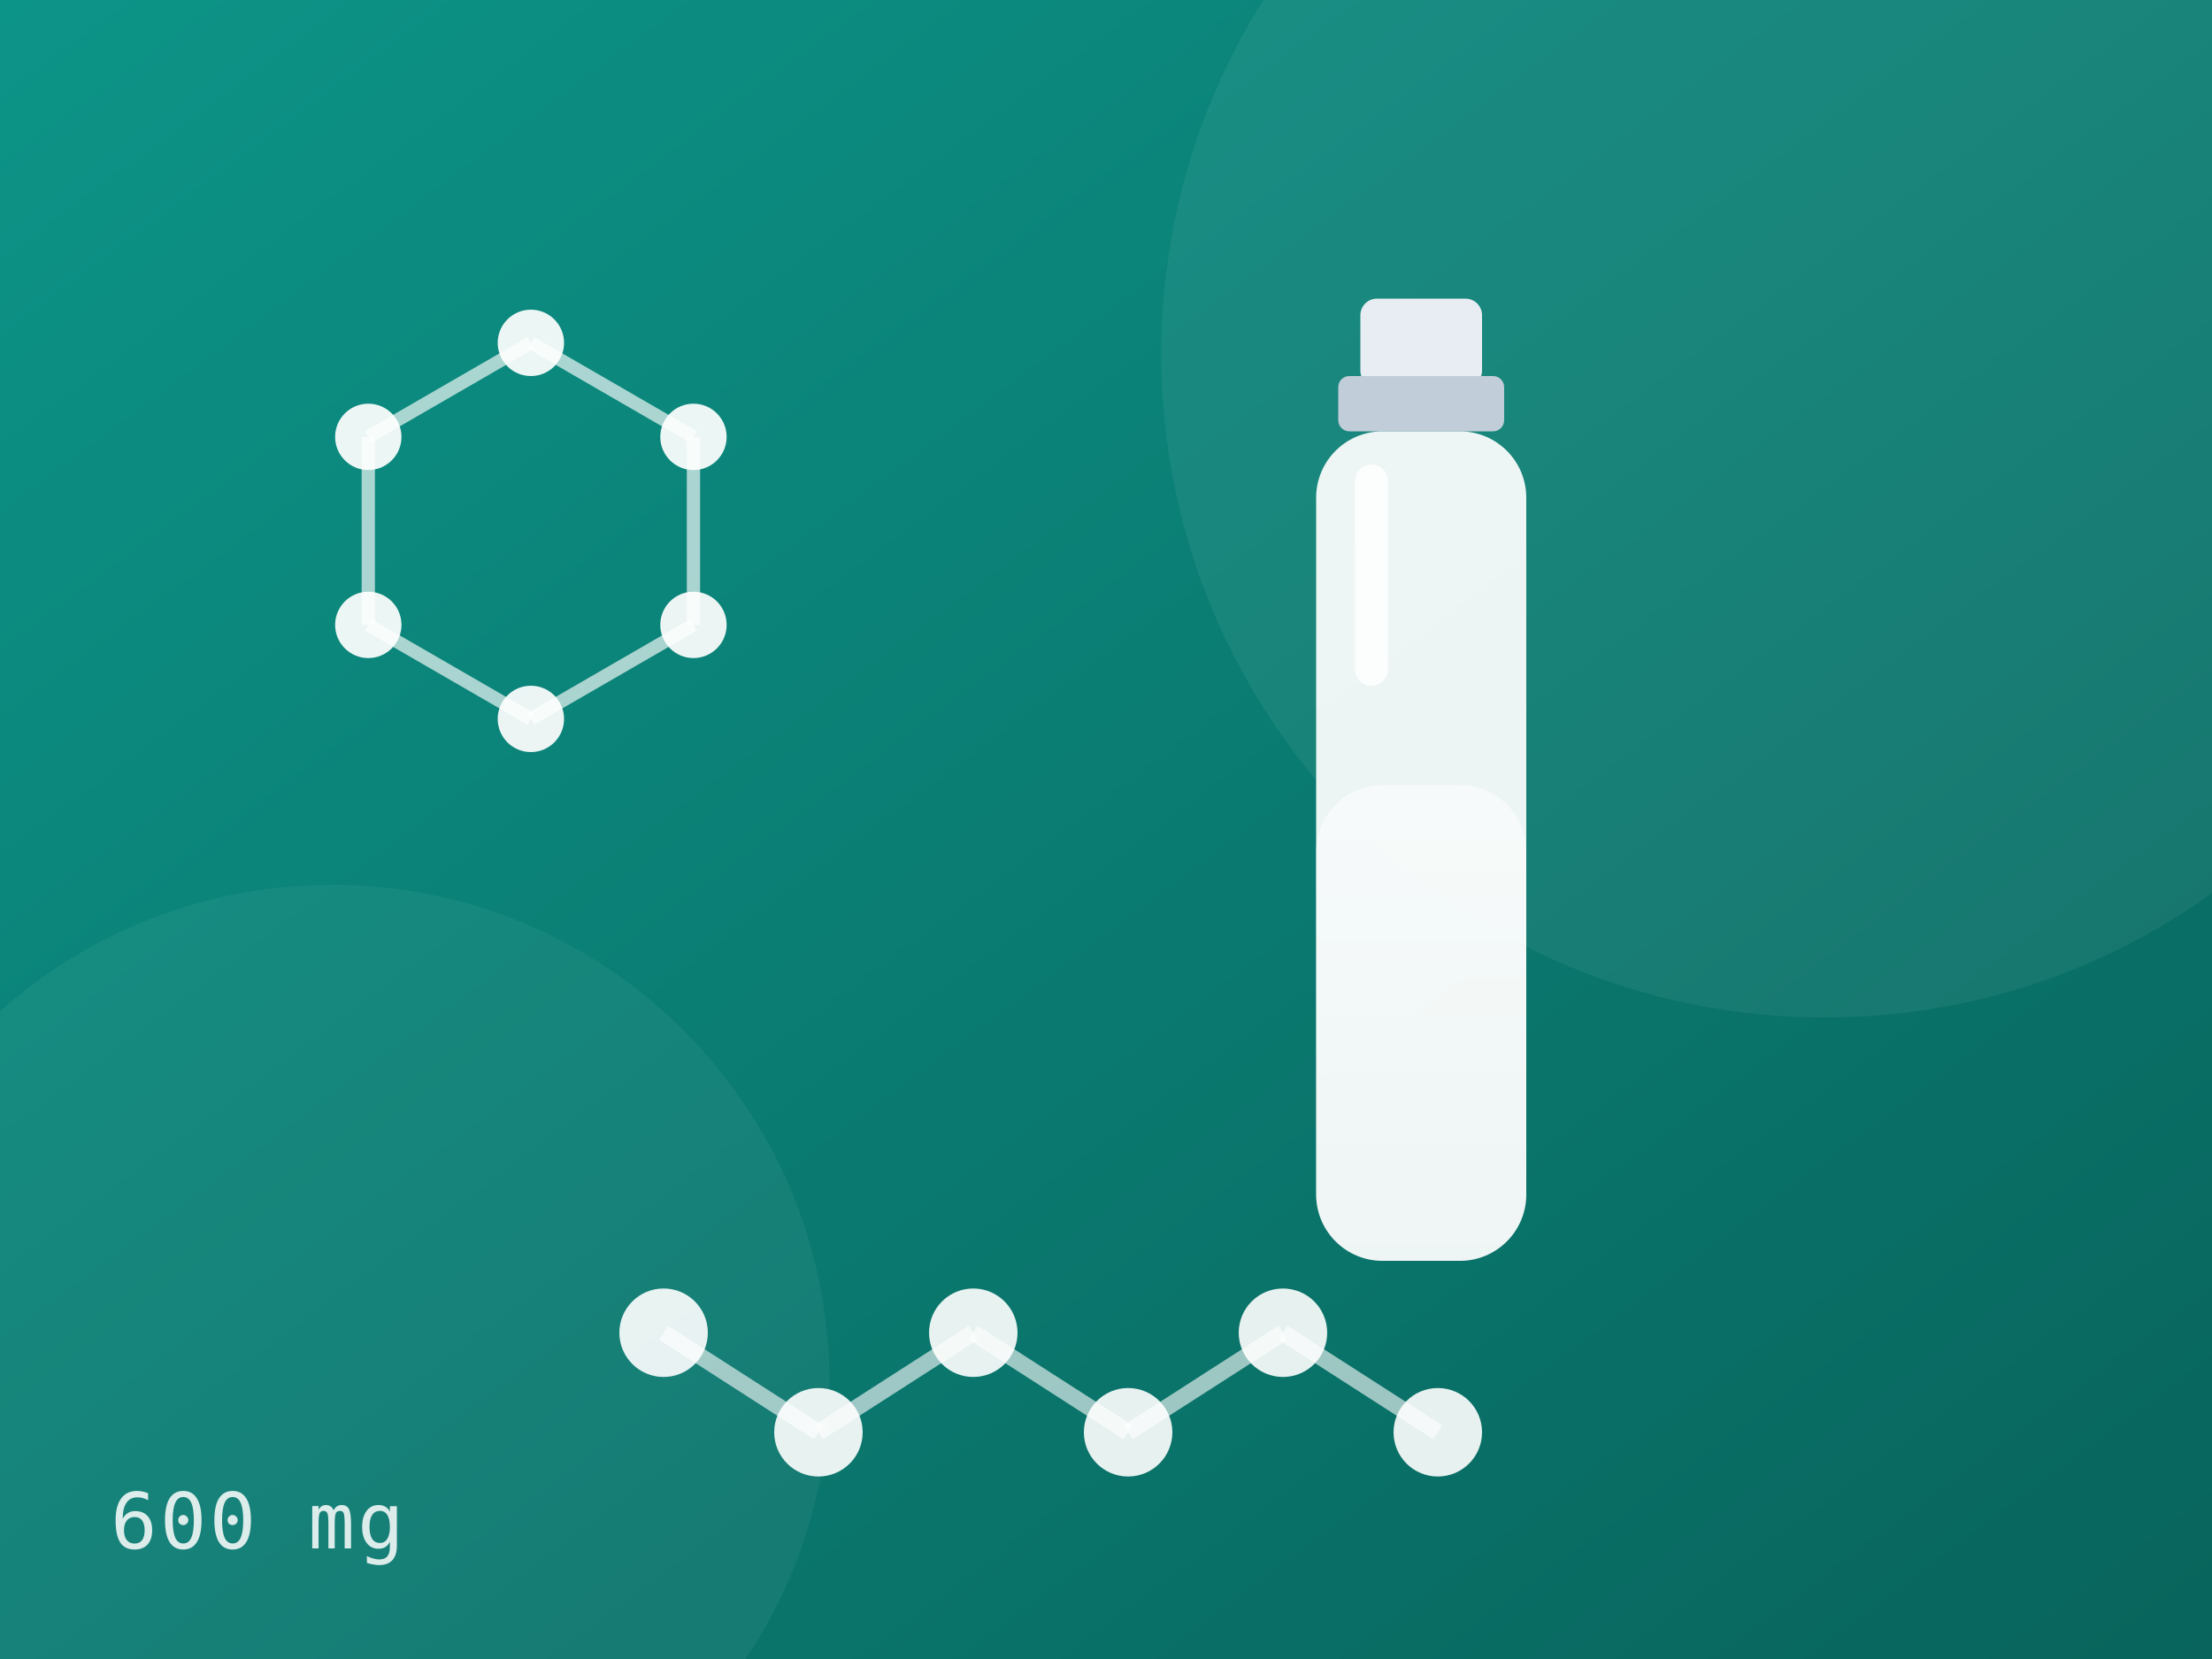
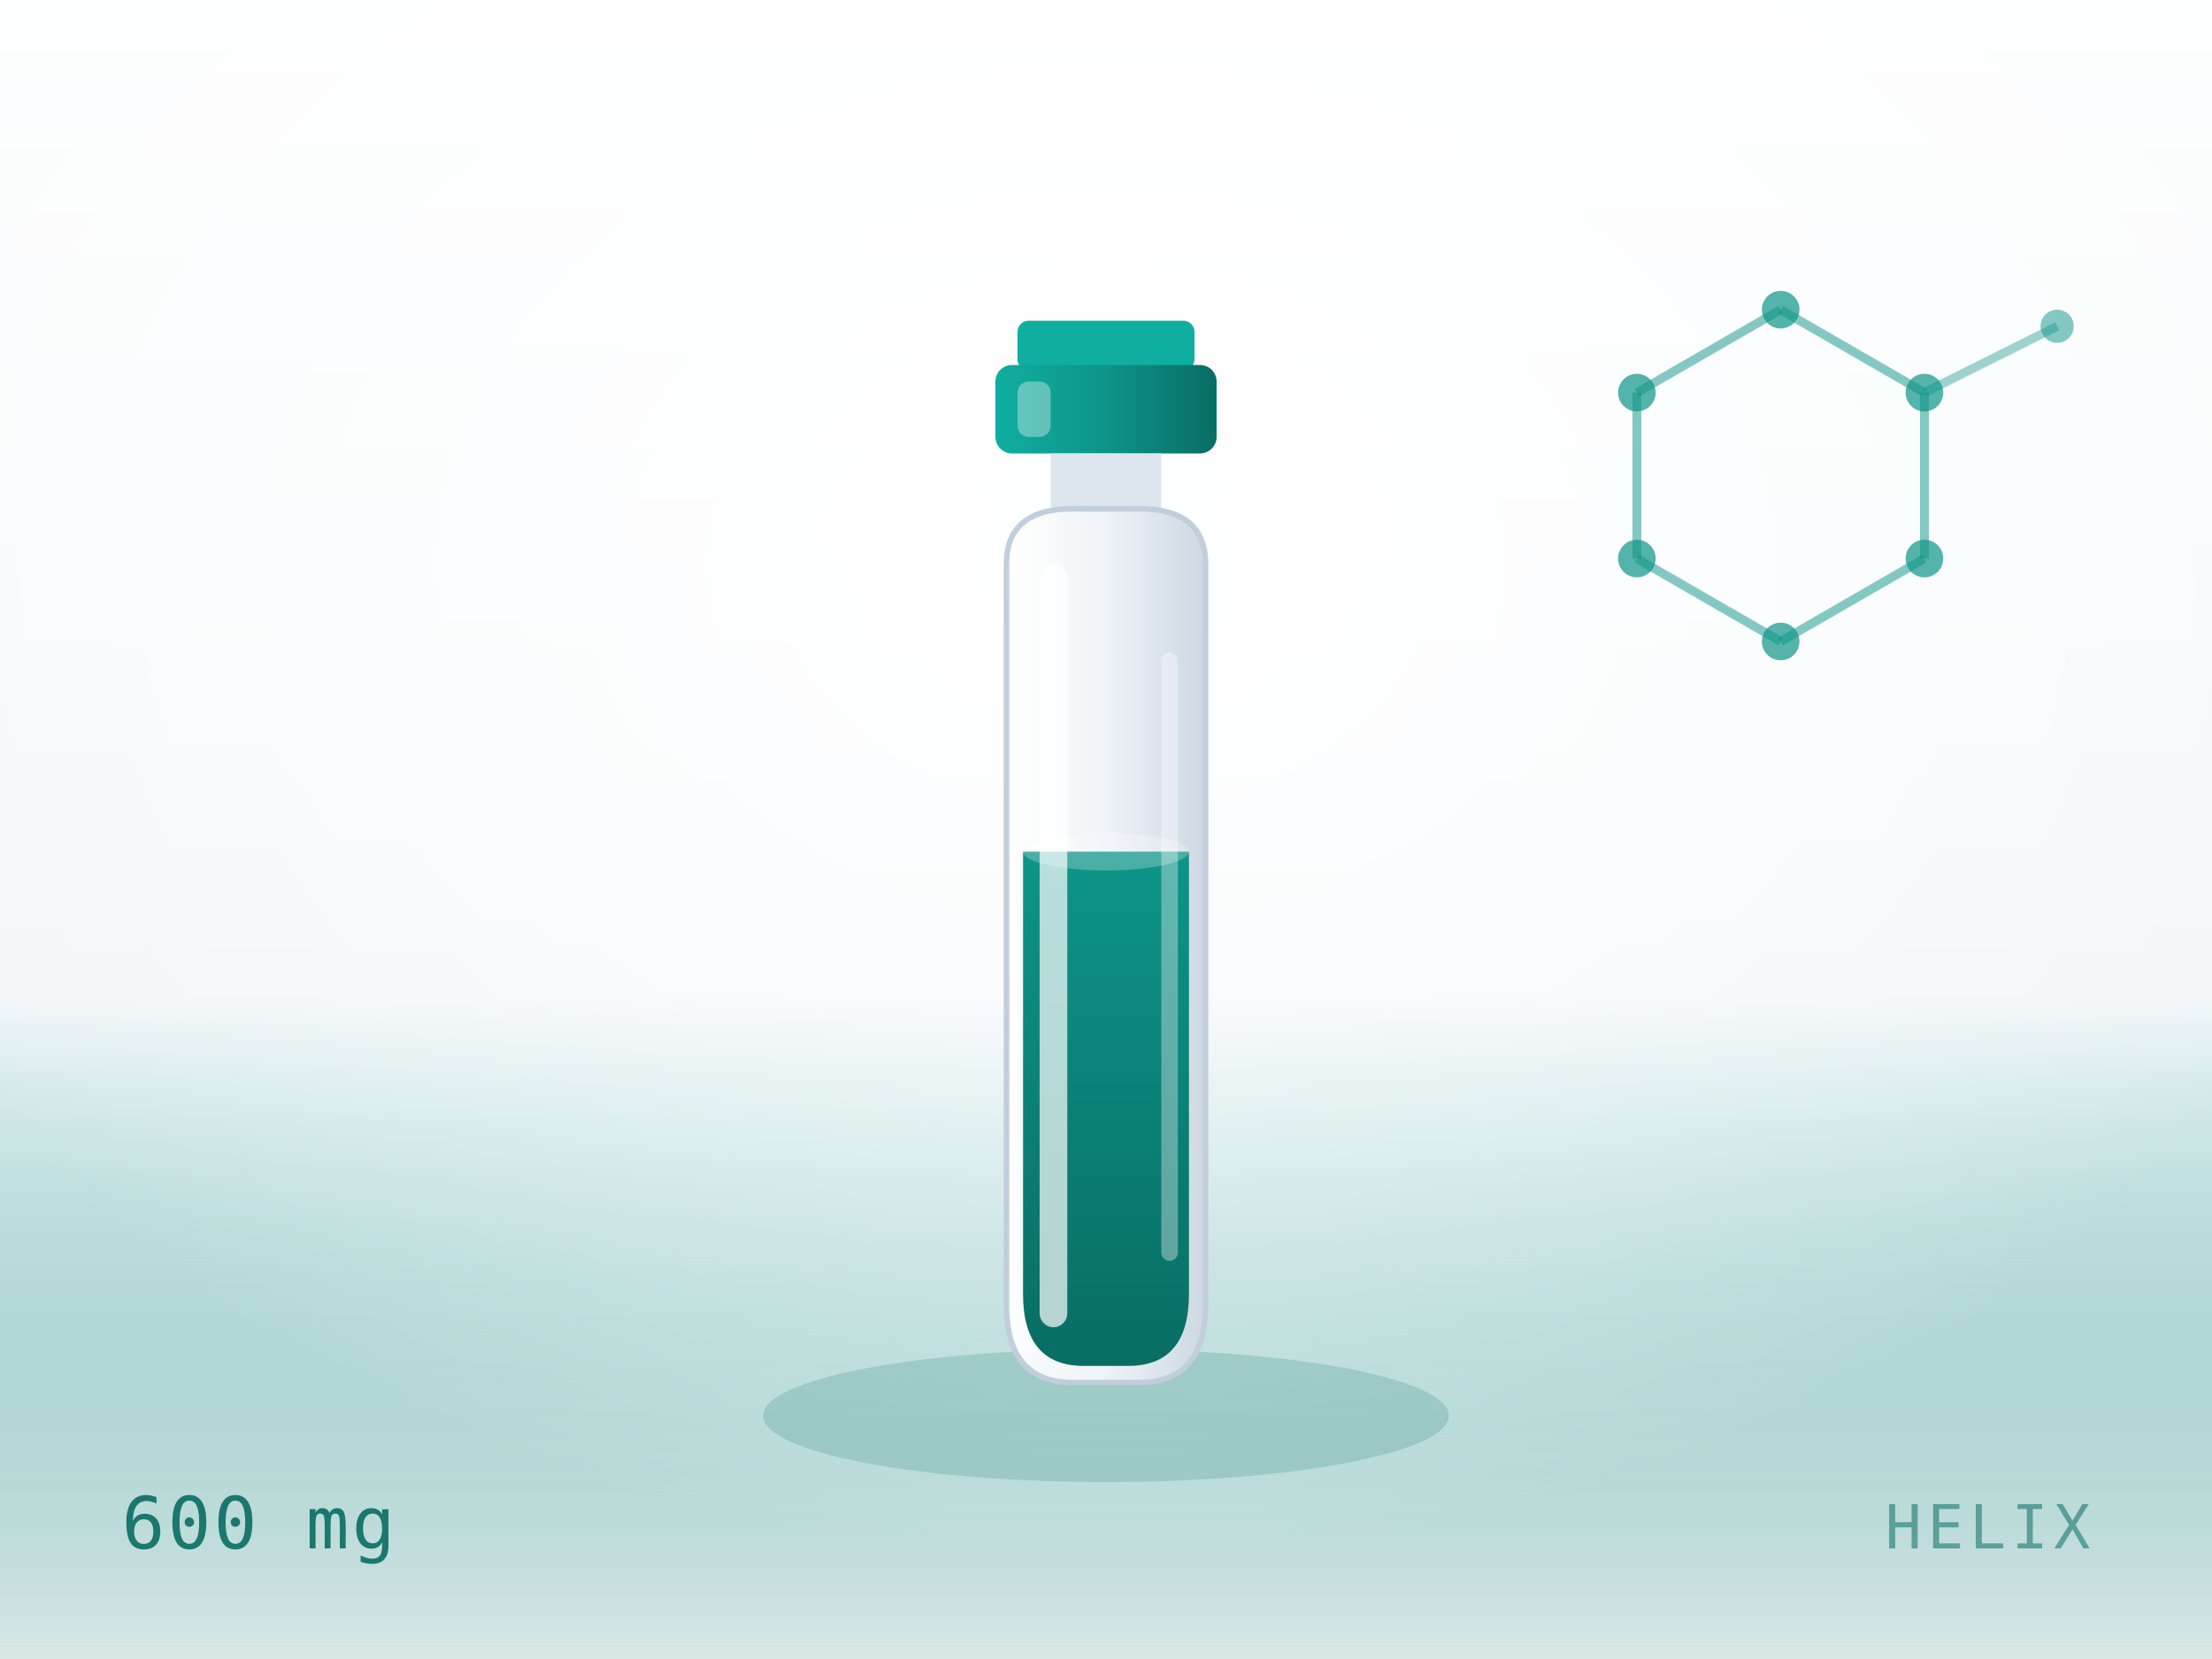
<svg xmlns="http://www.w3.org/2000/svg" viewBox="0 0 400 300" role="img" aria-label="Glutathion (reduziert) – 600 mg Vial">
  <defs>
-     <linearGradient id="bg" x1="0" y1="0" x2="1" y2="1">
+     <linearGradient id="bgglutathion" x1="0" y1="0" x2="0" y2="1">
+       <stop offset="0" stop-color="#fdfefe" />
+       <stop offset="0.6" stop-color="#f3f7fa" />
+       <stop offset="1" stop-color="#0d9488" stop-opacity="0.10" />
+     </linearGradient>
+     <radialGradient id="spotglutathion" cx="50%" cy="34%" r="60%">
+       <stop offset="0" stop-color="#ffffff" />
+       <stop offset="1" stop-color="#ffffff" stop-opacity="0" />
+     </radialGradient>
+     <linearGradient id="glassglutathion" x1="0" y1="0" x2="1" y2="0">
+       <stop offset="0" stop-color="#ffffff" stop-opacity="0.95" />
+       <stop offset="0.5" stop-color="#eef3f7" />
+       <stop offset="1" stop-color="#cdd8e2" />
+     </linearGradient>
+     <linearGradient id="liqglutathion" x1="0" y1="0" x2="0" y2="1">
      <stop offset="0" stop-color="#0d9488" />
-       <stop offset="1" stop-color="#08645c" />
+       <stop offset="1" stop-color="#096d64" />
    </linearGradient>
-     <linearGradient id="liq" x1="0" y1="0" x2="0" y2="1">
-       <stop offset="0" stop-color="#fff" stop-opacity=".55" />
-       <stop offset="1" stop-color="#fff" stop-opacity=".12" />
+     <linearGradient id="capglutathion" x1="0" y1="0" x2="1" y2="0">
+       <stop offset="0" stop-color="#0faea0" />
+       <stop offset="0.5" stop-color="#0d9488" />
+       <stop offset="1" stop-color="#096d64" />
    </linearGradient>
  </defs>
-   <rect width="400" height="300" fill="url(#bg)" />
-   <circle cx="330" cy="64" r="120" fill="#fff" opacity="0.06" />
-   <circle cx="60" cy="250" r="90" fill="#fff" opacity="0.05" />
-   <line x1="96.0" y1="62.0" x2="125.4" y2="79.0" stroke="#fff" stroke-width="2.4" opacity="0.65" />
-   <line x1="125.4" y1="79.0" x2="125.4" y2="113.0" stroke="#fff" stroke-width="2.4" opacity="0.65" />
-   <line x1="125.4" y1="113.0" x2="96.0" y2="130.0" stroke="#fff" stroke-width="2.4" opacity="0.65" />
-   <line x1="96.0" y1="130.0" x2="66.6" y2="113.0" stroke="#fff" stroke-width="2.4" opacity="0.65" />
-   <line x1="66.6" y1="113.0" x2="66.6" y2="79.0" stroke="#fff" stroke-width="2.4" opacity="0.65" />
-   <line x1="66.6" y1="79.0" x2="96.0" y2="62.0" stroke="#fff" stroke-width="2.4" opacity="0.65" />
-   <circle cx="96.0" cy="62.0" r="6" fill="#fff" opacity="0.92" />
-   <circle cx="125.4" cy="79.0" r="6" fill="#fff" opacity="0.92" />
-   <circle cx="125.4" cy="113.0" r="6" fill="#fff" opacity="0.92" />
-   <circle cx="96.0" cy="130.0" r="6" fill="#fff" opacity="0.92" />
-   <circle cx="66.6" cy="113.0" r="6" fill="#fff" opacity="0.92" />
-   <circle cx="66.6" cy="79.0" r="6" fill="#fff" opacity="0.92" />
-   <circle cx="120" cy="241" r="8" fill="#fff" opacity="0.9" />
-   <line x1="120" y1="241" x2="148" y2="259" stroke="#fff" stroke-width="3" opacity="0.6" />
-   <circle cx="148" cy="259" r="8" fill="#fff" opacity="0.9" />
-   <line x1="148" y1="259" x2="176" y2="241" stroke="#fff" stroke-width="3" opacity="0.6" />
-   <circle cx="176" cy="241" r="8" fill="#fff" opacity="0.9" />
-   <line x1="176" y1="241" x2="204" y2="259" stroke="#fff" stroke-width="3" opacity="0.6" />
-   <circle cx="204" cy="259" r="8" fill="#fff" opacity="0.9" />
-   <line x1="204" y1="259" x2="232" y2="241" stroke="#fff" stroke-width="3" opacity="0.6" />
-   <circle cx="232" cy="241" r="8" fill="#fff" opacity="0.9" />
-   <line x1="232" y1="241" x2="260" y2="259" stroke="#fff" stroke-width="3" opacity="0.6" />
-   <circle cx="260" cy="259" r="8" fill="#fff" opacity="0.9" />
-   <g transform="translate(232,68)">
-     <rect x="14" y="-14" width="22" height="16" rx="3" fill="#e7edf2" />
-     <rect x="10" y="0" width="30" height="10" rx="2" fill="#c1cdd9" />
-     <rect x="6" y="10" width="38" height="150" rx="12" fill="#fff" opacity="0.92" />
-     <rect x="6" y="74" width="38" height="86" rx="12" fill="url(#liq)" />
-     <rect x="13" y="16" width="6" height="40" rx="3" fill="#fff" opacity="0.85" />
+   <rect width="400" height="300" fill="url(#bgglutathion)" />
+   <rect width="400" height="300" fill="url(#spotglutathion)" />
+   <line x1="322.0" y1="56.0" x2="348.0" y2="71.0" stroke="#0d9488" stroke-width="1.6" opacity="0.5" />
+   <line x1="348.0" y1="71.0" x2="348.0" y2="101.0" stroke="#0d9488" stroke-width="1.6" opacity="0.5" />
+   <line x1="348.0" y1="101.0" x2="322.0" y2="116.0" stroke="#0d9488" stroke-width="1.6" opacity="0.5" />
+   <line x1="322.0" y1="116.0" x2="296.0" y2="101.0" stroke="#0d9488" stroke-width="1.6" opacity="0.5" />
+   <line x1="296.0" y1="101.0" x2="296.0" y2="71.0" stroke="#0d9488" stroke-width="1.6" opacity="0.5" />
+   <line x1="296.0" y1="71.0" x2="322.0" y2="56.0" stroke="#0d9488" stroke-width="1.6" opacity="0.5" />
+   <circle cx="322.0" cy="56.0" r="3.4" fill="#0d9488" opacity="0.7" />
+   <circle cx="348.0" cy="71.0" r="3.4" fill="#0d9488" opacity="0.7" />
+   <circle cx="348.0" cy="101.0" r="3.4" fill="#0d9488" opacity="0.7" />
+   <circle cx="322.0" cy="116.0" r="3.4" fill="#0d9488" opacity="0.7" />
+   <circle cx="296.0" cy="101.0" r="3.4" fill="#0d9488" opacity="0.7" />
+   <circle cx="296.0" cy="71.0" r="3.4" fill="#0d9488" opacity="0.7" />
+   <line x1="348.0" y1="71.0" x2="372.0" y2="59.0" stroke="#0d9488" stroke-width="1.6" opacity="0.4" />
+   <circle cx="372.0" cy="59.0" r="3" fill="#0d9488" opacity="0.5" />
+   <ellipse cx="200" cy="256" rx="62" ry="12" fill="#096d64" opacity="0.18" />
+   <g transform="translate(168,58)">
+     <rect x="16" y="0" width="32" height="9" rx="2" fill="#0faea0" />
+     <rect x="12" y="8" width="40" height="16" rx="3" fill="url(#capglutathion)" />
+     <rect x="16" y="11" width="6" height="10" rx="2" fill="#ffffff" opacity="0.35" />
+     <rect x="22" y="24" width="20" height="10" fill="#dde6ee" />
+     <path d="M14 44 Q14 34 26 34 H38 Q50 34 50 44 V178 Q50 192 38 192 H26 Q14 192 14 178 Z" fill="url(#glassglutathion)" stroke="#c2cedb" stroke-width="1" />
+     <path d="M17 96 H47 V176 Q47 189 36 189 H28 Q17 189 17 176 Z" fill="url(#liqglutathion)" />
+     <ellipse cx="32" cy="96" rx="15" ry="3.4" fill="#ffffff" opacity="0.25" />
+     <rect x="20" y="44" width="5" height="138" rx="2.5" fill="#ffffff" opacity="0.7" />
+     <rect x="42" y="60" width="3" height="110" rx="1.5" fill="#ffffff" opacity="0.35" />
  </g>
-   <text x="20" y="280" font-family="'Spline Sans Mono', monospace" font-size="14" fill="#fff" opacity="0.85" letter-spacing="0.5">600 mg</text>
+   <text x="22" y="280" font-family="'Spline Sans Mono', ui-monospace, monospace" font-size="13" fill="#096d64" opacity="0.9" letter-spacing="0.5">600 mg</text>
+   <text x="378" y="280" text-anchor="end" font-family="'Spline Sans Mono', ui-monospace, monospace" font-size="11" fill="#096d64" opacity="0.55" letter-spacing="1">HELIX</text>
</svg>
